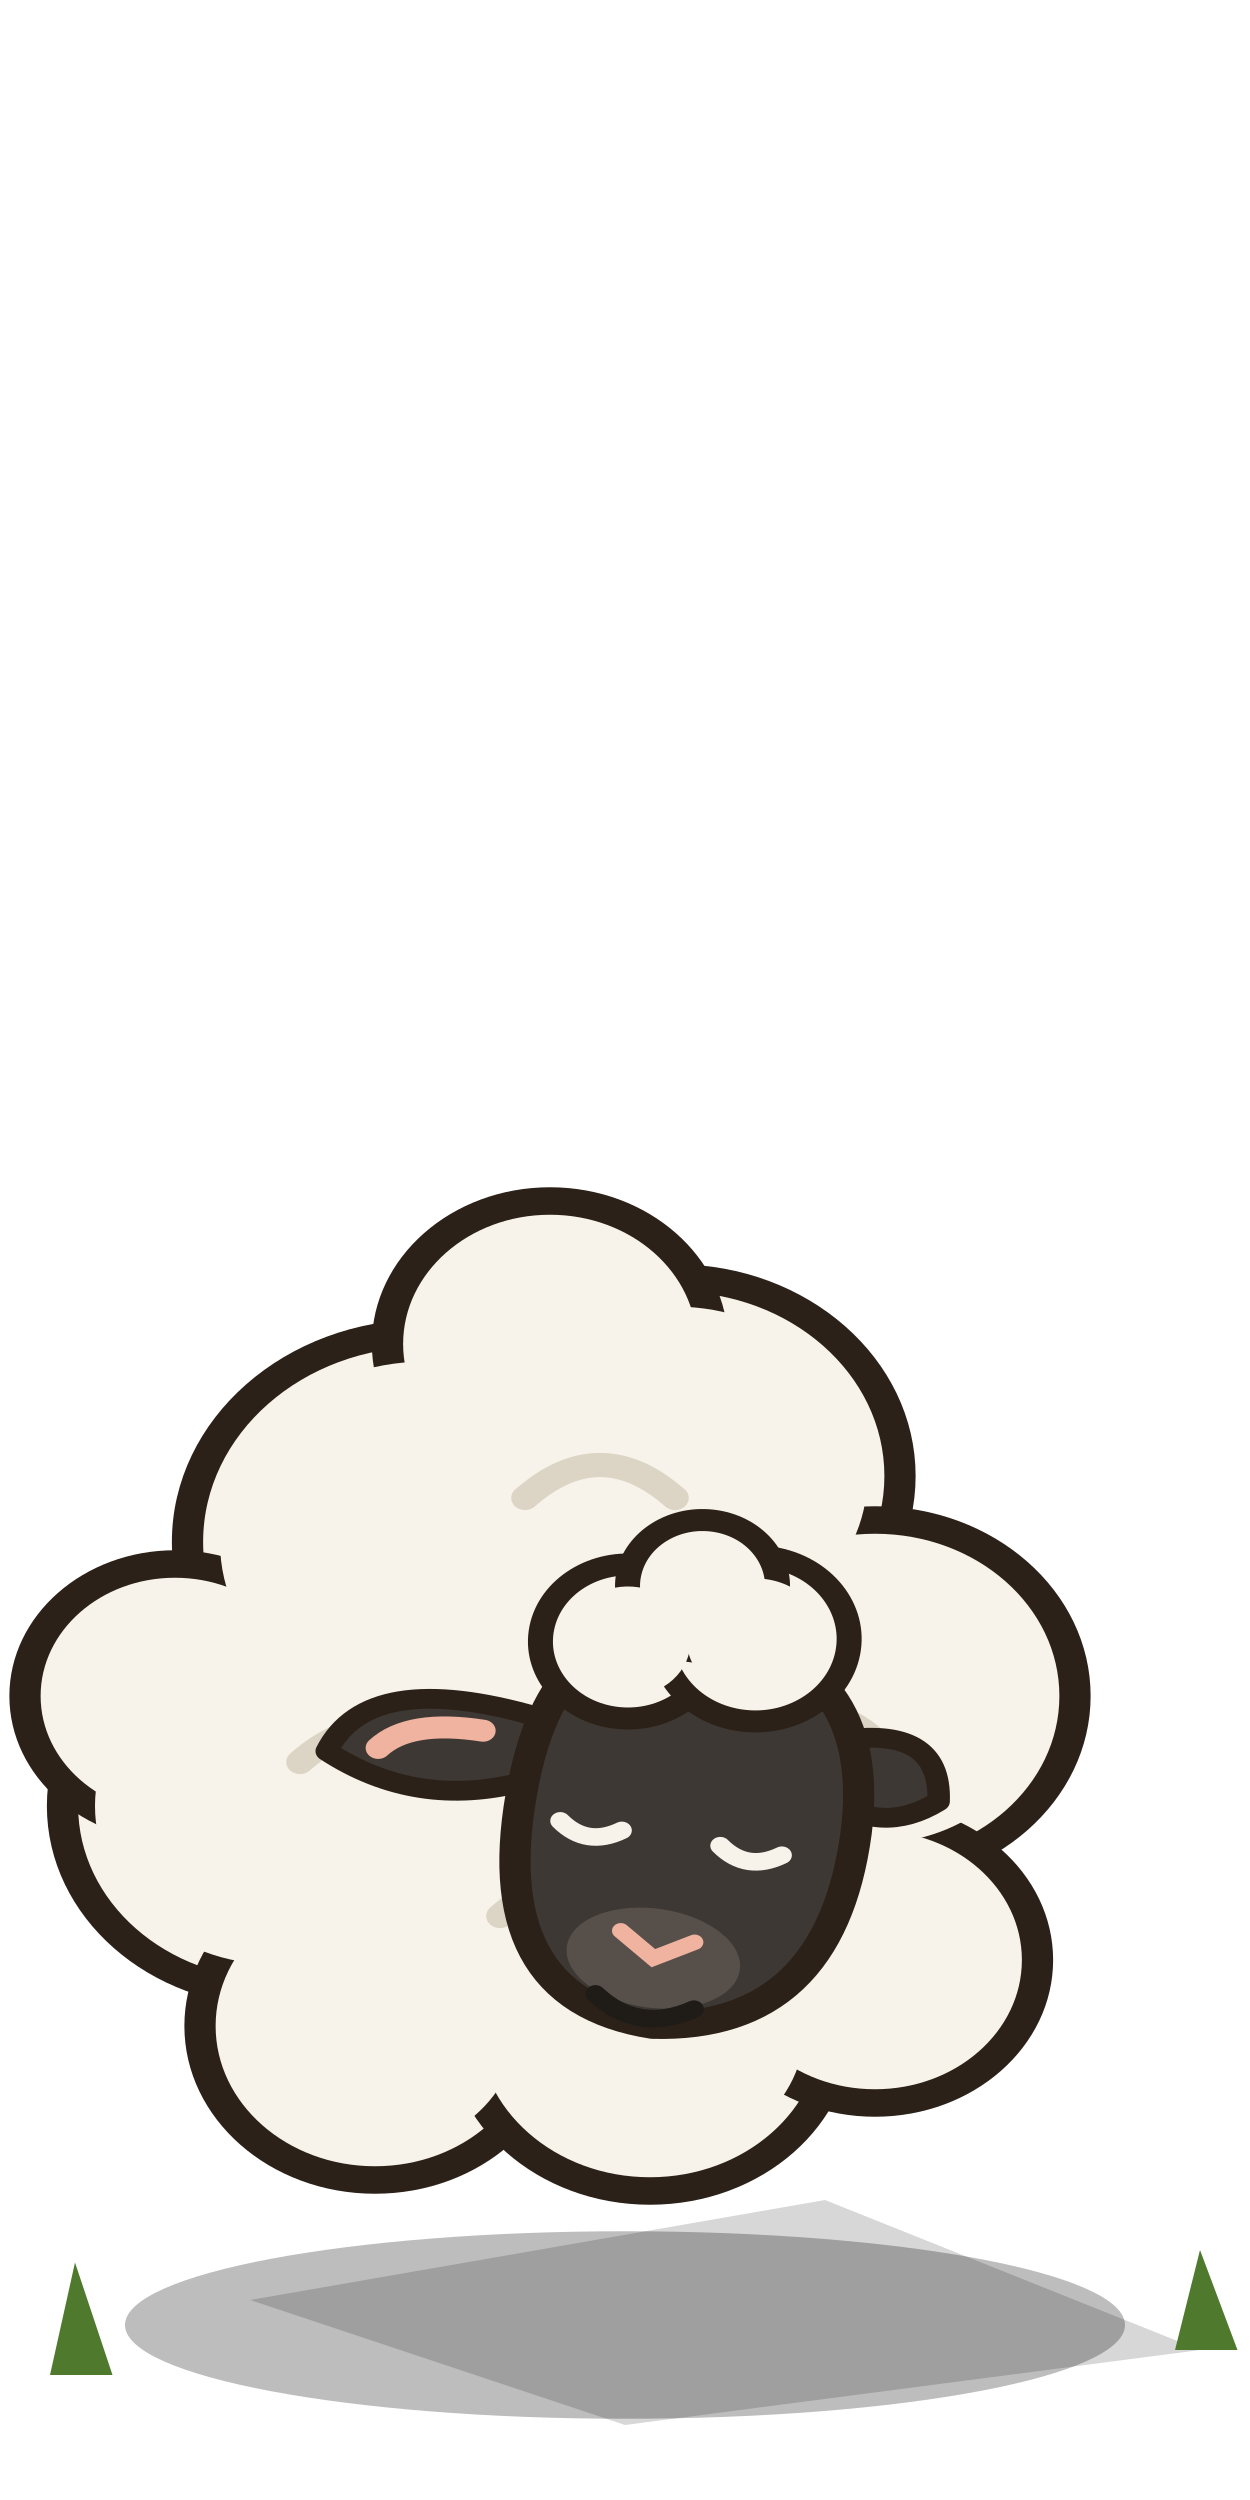
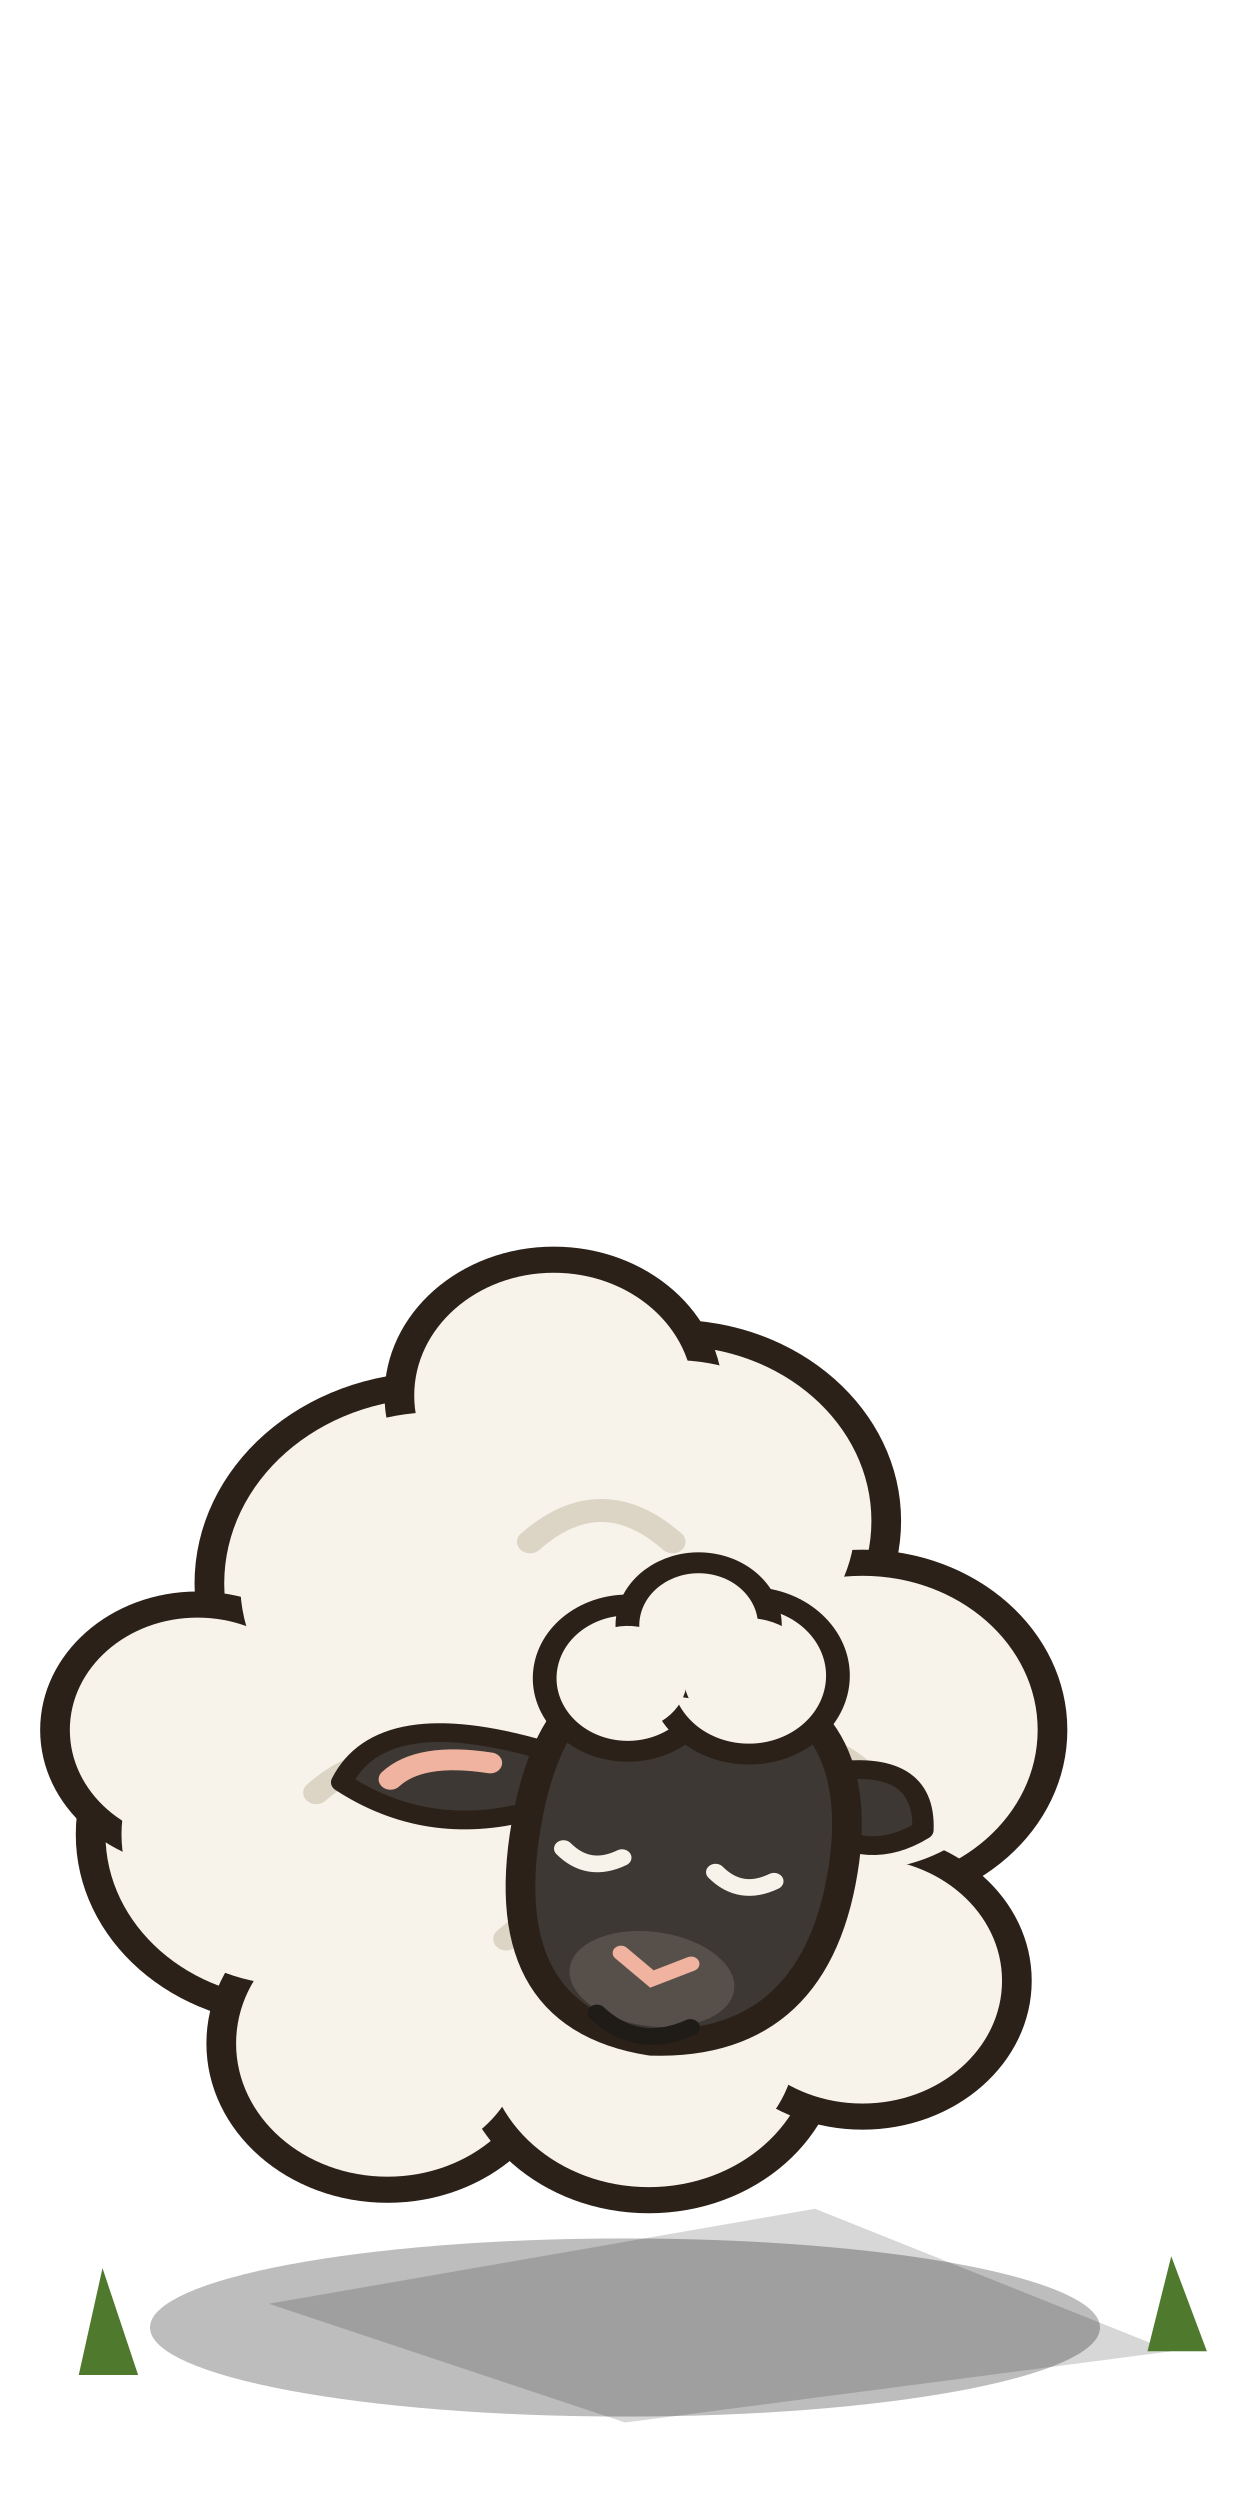
<svg xmlns="http://www.w3.org/2000/svg" width="100" height="200" viewBox="0 0 100 200">
  <defs>
    <style>.o{stroke:#2b2118;stroke-width:2.5;stroke-linejoin:round;stroke-linecap:round}.i{stroke:#2b2118;stroke-width:1.8;stroke-linejoin:round;stroke-linecap:round}.p{transform-box:fill-box}.up{transform-origin:50% 100%;transform:translateY(16px) scaleY(.88);animation:sb 3.6s ease-in-out infinite alternate}@keyframes sb{to{transform:translateY(15px) scaleY(.91)}}.head{transform:translate(-4px,24px) rotate(10deg)}.fl1,.fl2,.hl1,.hl2{display:none}.z{animation:zz 3.6s ease-out infinite;opacity:0}.z2{animation-delay:1.8s}@keyframes zz{0%{opacity:0;transform:translate(0,0)}20%{opacity:1}100%{opacity:0;transform:translate(8px,-22px)}}</style>
  </defs>
-   <path d="M20,184 L66,176 L96,188 L50,194 Z" fill="#000" opacity=".16" />
-   <ellipse cx="50" cy="186" rx="40" ry="7.5" fill="#000" opacity=".26" />
-   <g class="p hl1">
-     <path class="i" d="M18,160 h8 v26 q0,4 -4,4 q-4,0 -4,-4z" fill="#3d3833" />
-   </g>
-   <g class="p hl2">
-     <path class="i" d="M32,162 h8 v24 q0,4 -4,4 q-4,0 -4,-4z" fill="#3d3833" />
-   </g>
-   <g class="up">
-     <g class="p wool">
-       <circle cx="22" cy="146" r="17" fill="#f7f3ea" stroke="#2b2118" stroke-width="2.5" />
-       <circle cx="34" cy="122" r="19" fill="#f7f3ea" stroke="#2b2118" stroke-width="2.5" />
-       <circle cx="54" cy="116" r="18" fill="#f7f3ea" stroke="#2b2118" stroke-width="2.5" />
-       <circle cx="70" cy="136" r="16" fill="#f7f3ea" stroke="#2b2118" stroke-width="2.5" />
-       <circle cx="30" cy="166" r="14" fill="#f7f3ea" stroke="#2b2118" stroke-width="2.5" />
-       <circle cx="52" cy="166" r="15" fill="#f7f3ea" stroke="#2b2118" stroke-width="2.5" />
-       <circle cx="70" cy="160" r="13" fill="#f7f3ea" stroke="#2b2118" stroke-width="2.5" />
-       <circle cx="46" cy="144" r="21" fill="#f7f3ea" stroke="#2b2118" stroke-width="2.5" />
-       <circle cx="14" cy="136" r="12" fill="#f7f3ea" stroke="#2b2118" stroke-width="2.5" />
-       <circle cx="44" cy="104" r="13" fill="#f7f3ea" stroke="#2b2118" stroke-width="2.5" />
-       <circle cx="22" cy="146" r="14.4" fill="#f7f3ea" />
-       <circle cx="34" cy="122" r="16.4" fill="#f7f3ea" />
-       <circle cx="54" cy="116" r="15.4" fill="#f7f3ea" />
-       <circle cx="70" cy="136" r="13.4" fill="#f7f3ea" />
-       <circle cx="30" cy="166" r="11.4" fill="#f7f3ea" />
-       <circle cx="52" cy="166" r="12.4" fill="#f7f3ea" />
-       <circle cx="70" cy="160" r="10.4" fill="#f7f3ea" />
-       <circle cx="46" cy="144" r="18.4" fill="#f7f3ea" />
-       <circle cx="14" cy="136" r="9.4" fill="#f7f3ea" />
-       <circle cx="44" cy="104" r="10.4" fill="#f7f3ea" />
-       <path d="M24,142 q6,-6 12,0 M42,118 q6,-6 12,0 M40,156 q6,-6 12,0 M60,140 q5,-5 10,0" fill="none" stroke="#dcd5c6" stroke-width="2.2" stroke-linecap="round" />
+   <g data-s95="1" transform="translate(50,190) scale(.95) translate(-50,-190)">
+     <path d="M20,184 L66,176 L96,188 L50,194 Z" fill="#000" opacity=".16" />
+     <ellipse cx="50" cy="186" rx="40" ry="7.5" fill="#000" opacity=".26" />
+     <g class="p hl1">
+       <path class="i" d="M18,160 h8 v26 q0,4 -4,4 q-4,0 -4,-4z" fill="#3d3833" />
    </g>
-     <g class="p head">
-       <g transform="translate(0,-6)">
-         <g class="p earL">
-           <path class="i" d="M66,110 q-14,-2 -16,6 q8,4 16,0z" fill="#3d3833" />
-           <path d="M62,112 q-6,0 -8,3" stroke="#f0b3a0" stroke-width="2" fill="none" stroke-linecap="round" />
+     <g class="p hl2">
+       <path class="i" d="M32,162 h8 v24 q0,4 -4,4 q-4,0 -4,-4z" fill="#3d3833" />
+     </g>
+     <g class="up">
+       <g class="p wool">
+         <circle cx="22" cy="146" r="17" fill="#f7f3ea" stroke="#2b2118" stroke-width="2.5" />
+         <circle cx="34" cy="122" r="19" fill="#f7f3ea" stroke="#2b2118" stroke-width="2.5" />
+         <circle cx="54" cy="116" r="18" fill="#f7f3ea" stroke="#2b2118" stroke-width="2.5" />
+         <circle cx="70" cy="136" r="16" fill="#f7f3ea" stroke="#2b2118" stroke-width="2.5" />
+         <circle cx="30" cy="166" r="14" fill="#f7f3ea" stroke="#2b2118" stroke-width="2.5" />
+         <circle cx="52" cy="166" r="15" fill="#f7f3ea" stroke="#2b2118" stroke-width="2.5" />
+         <circle cx="70" cy="160" r="13" fill="#f7f3ea" stroke="#2b2118" stroke-width="2.5" />
+         <circle cx="46" cy="144" r="21" fill="#f7f3ea" stroke="#2b2118" stroke-width="2.5" />
+         <circle cx="14" cy="136" r="12" fill="#f7f3ea" stroke="#2b2118" stroke-width="2.5" />
+         <circle cx="44" cy="104" r="13" fill="#f7f3ea" stroke="#2b2118" stroke-width="2.5" />
+         <circle cx="22" cy="146" r="14.4" fill="#f7f3ea" />
+         <circle cx="34" cy="122" r="16.4" fill="#f7f3ea" />
+         <circle cx="54" cy="116" r="15.4" fill="#f7f3ea" />
+         <circle cx="70" cy="136" r="13.4" fill="#f7f3ea" />
+         <circle cx="30" cy="166" r="11.4" fill="#f7f3ea" />
+         <circle cx="52" cy="166" r="12.4" fill="#f7f3ea" />
+         <circle cx="70" cy="160" r="10.4" fill="#f7f3ea" />
+         <circle cx="46" cy="144" r="18.4" fill="#f7f3ea" />
+         <circle cx="14" cy="136" r="9.4" fill="#f7f3ea" />
+         <circle cx="44" cy="104" r="10.4" fill="#f7f3ea" />
+         <path d="M24,142 q6,-6 12,0 M42,118 q6,-6 12,0 M40,156 q6,-6 12,0 M60,140 q5,-5 10,0" fill="none" stroke="#dcd5c6" stroke-width="2.2" stroke-linecap="round" />
+       </g>
+       <g class="p head">
+         <g transform="translate(0,-6)">
+           <g class="p earL">
+             <path class="i" d="M66,110 q-14,-2 -16,6 q8,4 16,0z" fill="#3d3833" />
+             <path d="M62,112 q-6,0 -8,3" stroke="#f0b3a0" stroke-width="2" fill="none" stroke-linecap="round" />
+           </g>
+           <g class="p earR">
+             <path class="i" d="M90,108 q8,-3 9,4 q-4,4 -9,1z" fill="#3d3833" />
+           </g>
+           <path class="o" d="M66,116 q0,-16 12,-16 q14,0 15,16 q1,18 -13,20 q-14,0 -14,-20z" fill="#3d3833" />
+           <ellipse cx="79" cy="130" rx="7" ry="4.5" fill="#57504a" />
+           <path d="M76,128 l3,2 l3,-2" fill="none" stroke="#f0b3a0" stroke-width="1.4" stroke-linecap="round" />
+           <g class="p jaw">
+             <path d="M75,134 q4,3 8,0" fill="none" stroke="#1f1b17" stroke-width="1.6" stroke-linecap="round" />
+           </g>
+           <path d="M69.5,119 q2.5,2 5,0 M82.5,119 q2.5,2 5,0" fill="none" stroke="#f7f3ea" stroke-width="1.6" stroke-linecap="round" />
+           <circle cx="72" cy="102" r="7" fill="#f7f3ea" stroke="#2b2118" stroke-width="2" />
+           <circle cx="82" cy="100" r="7.5" fill="#f7f3ea" stroke="#2b2118" stroke-width="2" />
+           <circle cx="77" cy="96" r="6" fill="#f7f3ea" stroke="#2b2118" stroke-width="2" />
+           <circle cx="72" cy="102" r="5" fill="#f7f3ea" />
+           <circle cx="82" cy="100" r="5.5" fill="#f7f3ea" />
+           <circle cx="77" cy="96" r="4" fill="#f7f3ea" />
        </g>
-         <g class="p earR">
-           <path class="i" d="M90,108 q8,-3 9,4 q-4,4 -9,1z" fill="#3d3833" />
-         </g>
-         <path class="o" d="M66,116 q0,-16 12,-16 q14,0 15,16 q1,18 -13,20 q-14,0 -14,-20z" fill="#3d3833" />
-         <ellipse cx="79" cy="130" rx="7" ry="4.5" fill="#57504a" />
-         <path d="M76,128 l3,2 l3,-2" fill="none" stroke="#f0b3a0" stroke-width="1.4" stroke-linecap="round" />
-         <g class="p jaw">
-           <path d="M75,134 q4,3 8,0" fill="none" stroke="#1f1b17" stroke-width="1.6" stroke-linecap="round" />
-         </g>
-         <path d="M69.5,119 q2.5,2 5,0 M82.5,119 q2.5,2 5,0" fill="none" stroke="#f7f3ea" stroke-width="1.6" stroke-linecap="round" />
-         <circle cx="72" cy="102" r="7" fill="#f7f3ea" stroke="#2b2118" stroke-width="2" />
-         <circle cx="82" cy="100" r="7.5" fill="#f7f3ea" stroke="#2b2118" stroke-width="2" />
-         <circle cx="77" cy="96" r="6" fill="#f7f3ea" stroke="#2b2118" stroke-width="2" />
-         <circle cx="72" cy="102" r="5" fill="#f7f3ea" />
-         <circle cx="82" cy="100" r="5.5" fill="#f7f3ea" />
-         <circle cx="77" cy="96" r="4" fill="#f7f3ea" />
      </g>
    </g>
-   </g>
-   <g class="p fl1">
-     <path class="i" d="M54,164 h8 v22 q0,4 -4,4 q-4,0 -4,-4z" fill="#3d3833" />
-   </g>
-   <g class="p fl2">
-     <path class="i" d="M68,164 h8 v22 q0,4 -4,4 q-4,0 -4,-4z" fill="#3d3833" />
-   </g>
-   <g fill="#4f7a2e">
-     <path d="M4,190 l2,-9 l3,9z M94,188 l2,-8 l3,8z" />
-   </g>
-   <g font-family="sans-serif" font-weight="800" fill="#eaf2ff" stroke="#2b2118" stroke-width=".8">
-     <text class="z" x="84" y="112" font-size="11">z</text>
-     <text class="z z2" x="90" y="104" font-size="8">z</text>
+     <g class="p fl1">
+       <path class="i" d="M54,164 h8 v22 q0,4 -4,4 q-4,0 -4,-4z" fill="#3d3833" />
+     </g>
+     <g class="p fl2">
+       <path class="i" d="M68,164 h8 v22 q0,4 -4,4 q-4,0 -4,-4z" fill="#3d3833" />
+     </g>
+     <g fill="#4f7a2e">
+       <path d="M4,190 l2,-9 l3,9z M94,188 l2,-8 l3,8z" />
+     </g>
+     <g font-family="sans-serif" font-weight="800" fill="#eaf2ff" stroke="#2b2118" stroke-width=".8">
+       <path class="z" d="M84.0,105.2 h6.1 l-6.1,6.8 h6.1" fill="none" stroke="#3a4a5a" stroke-width="1.8" stroke-linecap="round" stroke-linejoin="round" />
+       <path class="z z2" d="M90.0,99.0 h4.4 l-4.4,5.0 h4.4" fill="none" stroke="#3a4a5a" stroke-width="1.3" stroke-linecap="round" stroke-linejoin="round" />
+     </g>
  </g>
</svg>
